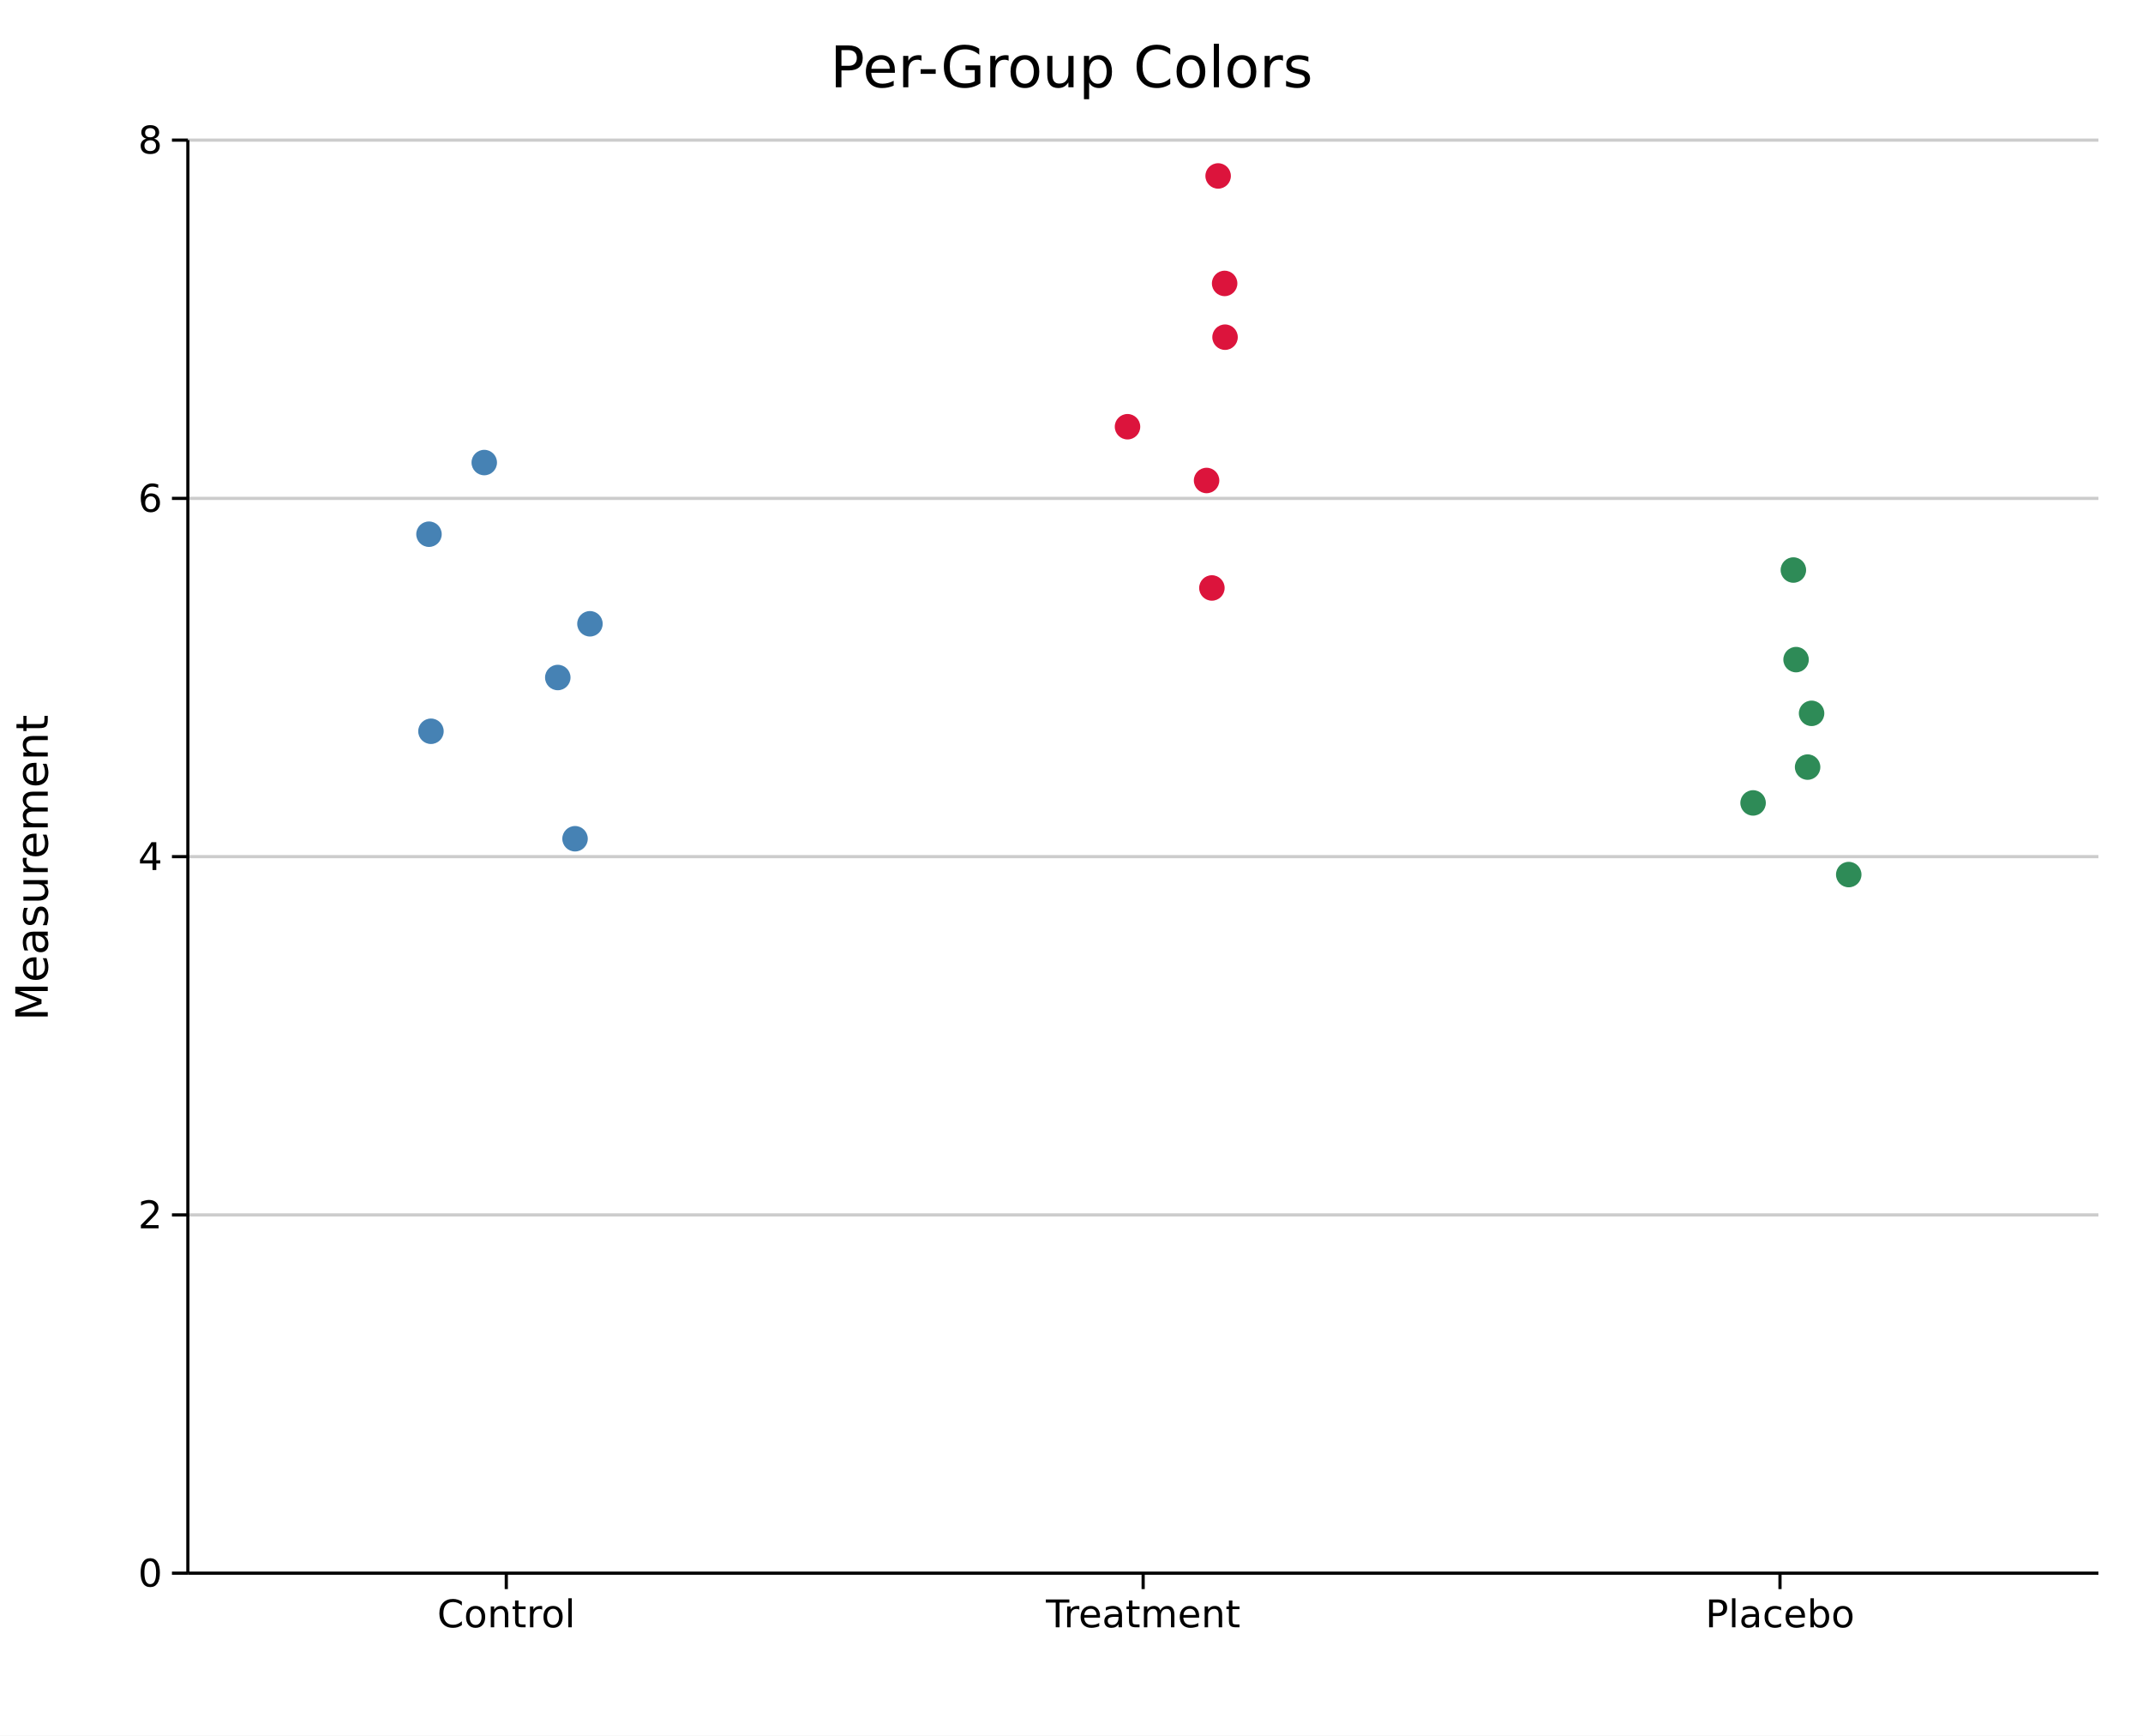
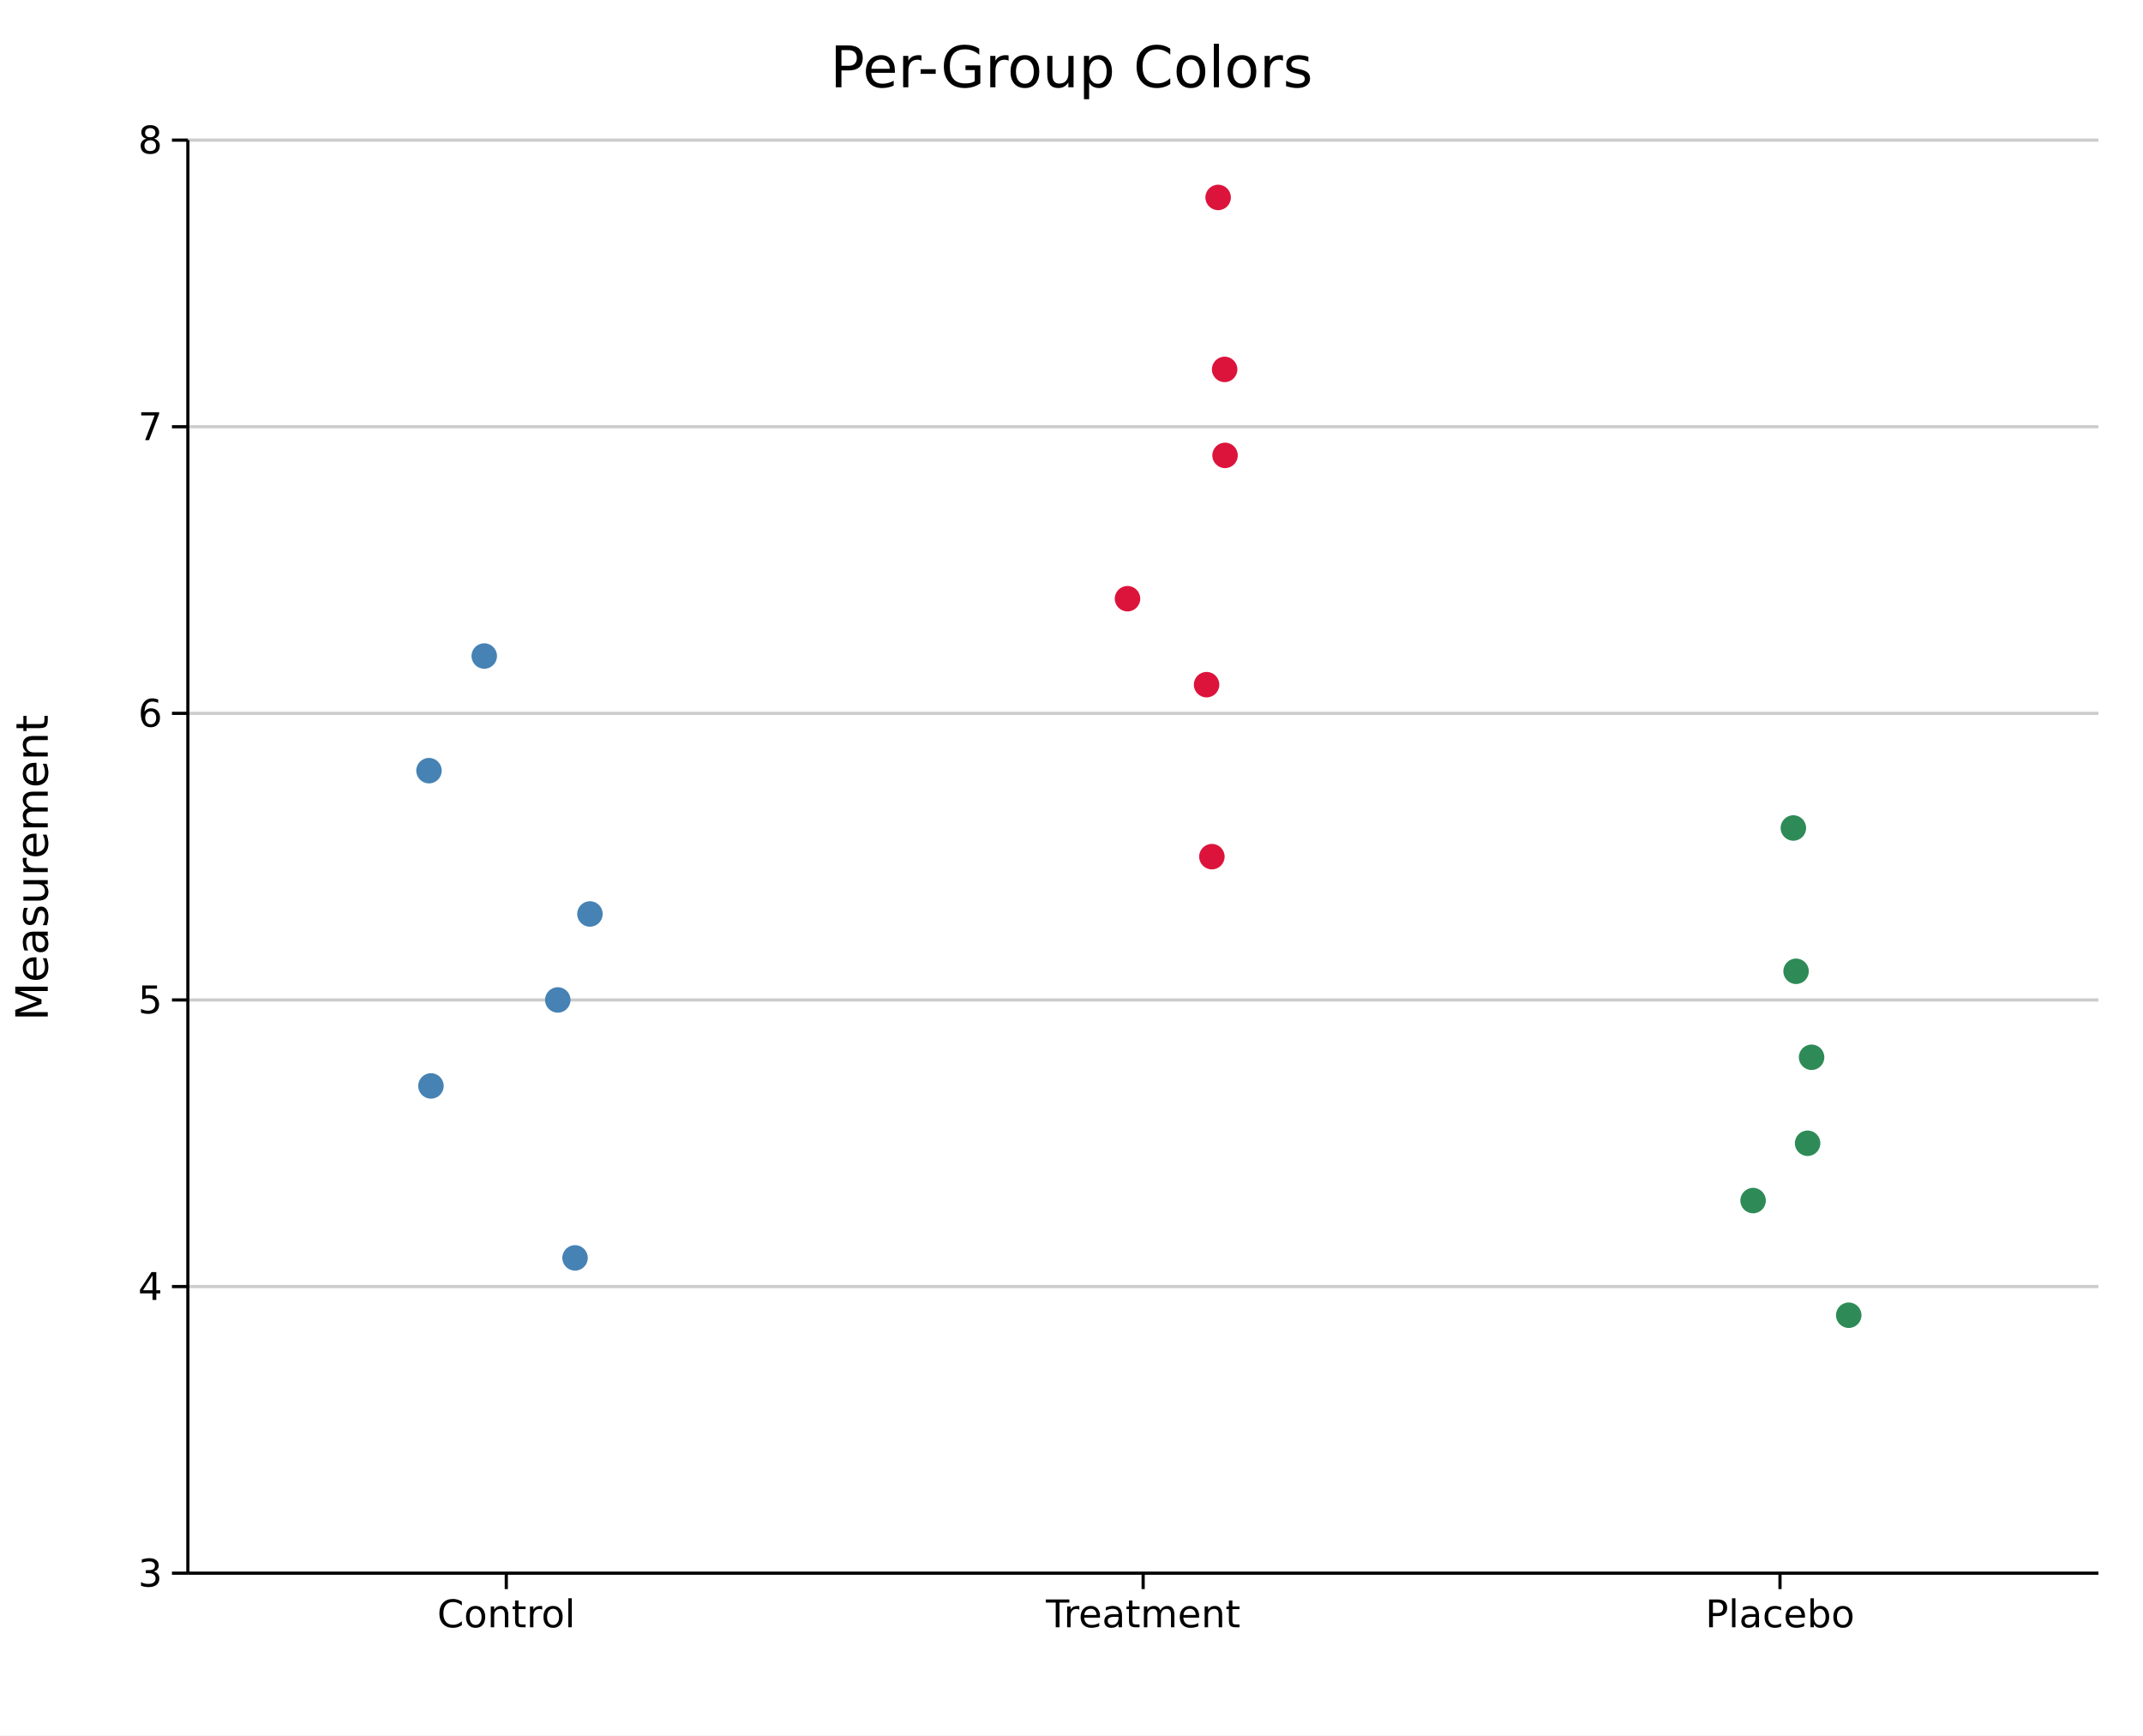
<svg xmlns="http://www.w3.org/2000/svg" width="673" height="545" font-family="DejaVu Sans, Liberation Sans, Arial, sans-serif" fill="black">
  <rect width="100%" height="100%" fill="white" />
  <defs>
    <clipPath id="kuva-clip-5">
      <rect x="59" y="44" width="600" height="450" />
    </clipPath>
  </defs>
-   <line x1="59" y1="381.5" x2="659" y2="381.5" stroke="#cccccc" stroke-width="1" />
-   <line x1="59" y1="269" x2="659" y2="269" stroke="#cccccc" stroke-width="1" />
-   <line x1="59" y1="156.5" x2="659" y2="156.5" stroke="#cccccc" stroke-width="1" />
+   <line x1="59" y1="404" x2="659" y2="404" stroke="#cccccc" stroke-width="1" />
+   <line x1="59" y1="314" x2="659" y2="314" stroke="#cccccc" stroke-width="1" />
+   <line x1="59" y1="224" x2="659" y2="224" stroke="#cccccc" stroke-width="1" />
+   <line x1="59" y1="134" x2="659" y2="134" stroke="#cccccc" stroke-width="1" />
  <line x1="59" y1="44" x2="659" y2="44" stroke="#cccccc" stroke-width="1" />
  <line x1="59" y1="494" x2="659" y2="494" stroke="#000000" stroke-width="1" />
  <line x1="59" y1="44" x2="59" y2="494" stroke="#000000" stroke-width="1" />
  <text x="159" y="511" font-size="12" text-anchor="middle">Control</text>
  <line x1="159" y1="494" x2="159" y2="499" stroke="#000000" stroke-width="1" />
  <text x="359" y="511" font-size="12" text-anchor="middle">Treatment</text>
  <line x1="359" y1="494" x2="359" y2="499" stroke="#000000" stroke-width="1" />
  <text x="559" y="511" font-size="12" text-anchor="middle">Placebo</text>
  <line x1="559" y1="494" x2="559" y2="499" stroke="#000000" stroke-width="1" />
  <line x1="54" y1="494" x2="59" y2="494" stroke="#000000" stroke-width="1" />
-   <text x="51" y="498.2" font-size="12" text-anchor="end">0</text>
-   <line x1="54" y1="381.5" x2="59" y2="381.5" stroke="#000000" stroke-width="1" />
-   <text x="51" y="385.7" font-size="12" text-anchor="end">2</text>
-   <line x1="54" y1="269" x2="59" y2="269" stroke="#000000" stroke-width="1" />
-   <text x="51" y="273.2" font-size="12" text-anchor="end">4</text>
-   <line x1="54" y1="156.5" x2="59" y2="156.5" stroke="#000000" stroke-width="1" />
-   <text x="51" y="160.7" font-size="12" text-anchor="end">6</text>
+   <text x="51" y="498.2" font-size="12" text-anchor="end">3</text>
+   <line x1="54" y1="404" x2="59" y2="404" stroke="#000000" stroke-width="1" />
+   <text x="51" y="408.2" font-size="12" text-anchor="end">4</text>
+   <line x1="54" y1="314" x2="59" y2="314" stroke="#000000" stroke-width="1" />
+   <text x="51" y="318.2" font-size="12" text-anchor="end">5</text>
+   <line x1="54" y1="224" x2="59" y2="224" stroke="#000000" stroke-width="1" />
+   <text x="51" y="228.2" font-size="12" text-anchor="end">6</text>
+   <line x1="54" y1="134" x2="59" y2="134" stroke="#000000" stroke-width="1" />
+   <text x="51" y="138.2" font-size="12" text-anchor="end">7</text>
  <line x1="54" y1="44" x2="59" y2="44" stroke="#000000" stroke-width="1" />
  <text x="51" y="48.2" font-size="12" text-anchor="end">8</text>
  <text x="15" y="272.5" font-size="14" text-anchor="middle" transform="rotate(-90,15,272.5)">Measurement</text>
  <text x="336.5" y="27.4" font-size="18" text-anchor="middle">Per-Group Colors</text>
  <g clip-path="url(#kuva-clip-5)">
-     <circle cx="180.59" cy="263.38" r="4" fill="#4682b4" />
-     <circle cx="175.17" cy="212.75" r="4" fill="#4682b4" />
-     <circle cx="185.27" cy="195.88" r="4" fill="#4682b4" />
-     <circle cx="134.72" cy="167.75" r="4" fill="#4682b4" />
-     <circle cx="152.08" cy="145.25" r="4" fill="#4682b4" />
-     <circle cx="135.34" cy="229.63" r="4" fill="#4682b4" />
-     <circle cx="380.59" cy="184.63" r="4" fill="#dc143c" />
-     <circle cx="378.92" cy="150.88" r="4" fill="#dc143c" />
-     <circle cx="354.09" cy="134" r="4" fill="#dc143c" />
-     <circle cx="384.59" cy="89" r="4" fill="#dc143c" />
-     <circle cx="382.55" cy="55.25" r="4" fill="#dc143c" />
-     <circle cx="384.72" cy="105.88" r="4" fill="#dc143c" />
-     <circle cx="580.59" cy="274.63" r="4" fill="seagreen" />
-     <circle cx="567.67" cy="240.88" r="4" fill="seagreen" />
-     <circle cx="568.92" cy="224" r="4" fill="seagreen" />
-     <circle cx="564.05" cy="207.13" r="4" fill="seagreen" />
-     <circle cx="563.2" cy="179" r="4" fill="seagreen" />
-     <circle cx="550.55" cy="252.13" r="4" fill="seagreen" />
+     <circle cx="180.59" cy="395" r="4" fill="#4682b4" />
+     <circle cx="175.17" cy="314" r="4" fill="#4682b4" />
+     <circle cx="185.27" cy="287" r="4" fill="#4682b4" />
+     <circle cx="134.72" cy="242" r="4" fill="#4682b4" />
+     <circle cx="152.08" cy="206" r="4" fill="#4682b4" />
+     <circle cx="135.34" cy="341" r="4" fill="#4682b4" />
+     <circle cx="380.59" cy="269" r="4" fill="#dc143c" />
+     <circle cx="378.92" cy="215" r="4" fill="#dc143c" />
+     <circle cx="354.09" cy="188" r="4" fill="#dc143c" />
+     <circle cx="384.59" cy="116" r="4" fill="#dc143c" />
+     <circle cx="382.55" cy="62" r="4" fill="#dc143c" />
+     <circle cx="384.72" cy="143" r="4" fill="#dc143c" />
+     <circle cx="580.59" cy="413" r="4" fill="seagreen" />
+     <circle cx="567.67" cy="359" r="4" fill="seagreen" />
+     <circle cx="568.92" cy="332" r="4" fill="seagreen" />
+     <circle cx="564.05" cy="305" r="4" fill="seagreen" />
+     <circle cx="563.2" cy="260" r="4" fill="seagreen" />
+     <circle cx="550.55" cy="377" r="4" fill="seagreen" />
  </g>
</svg>
